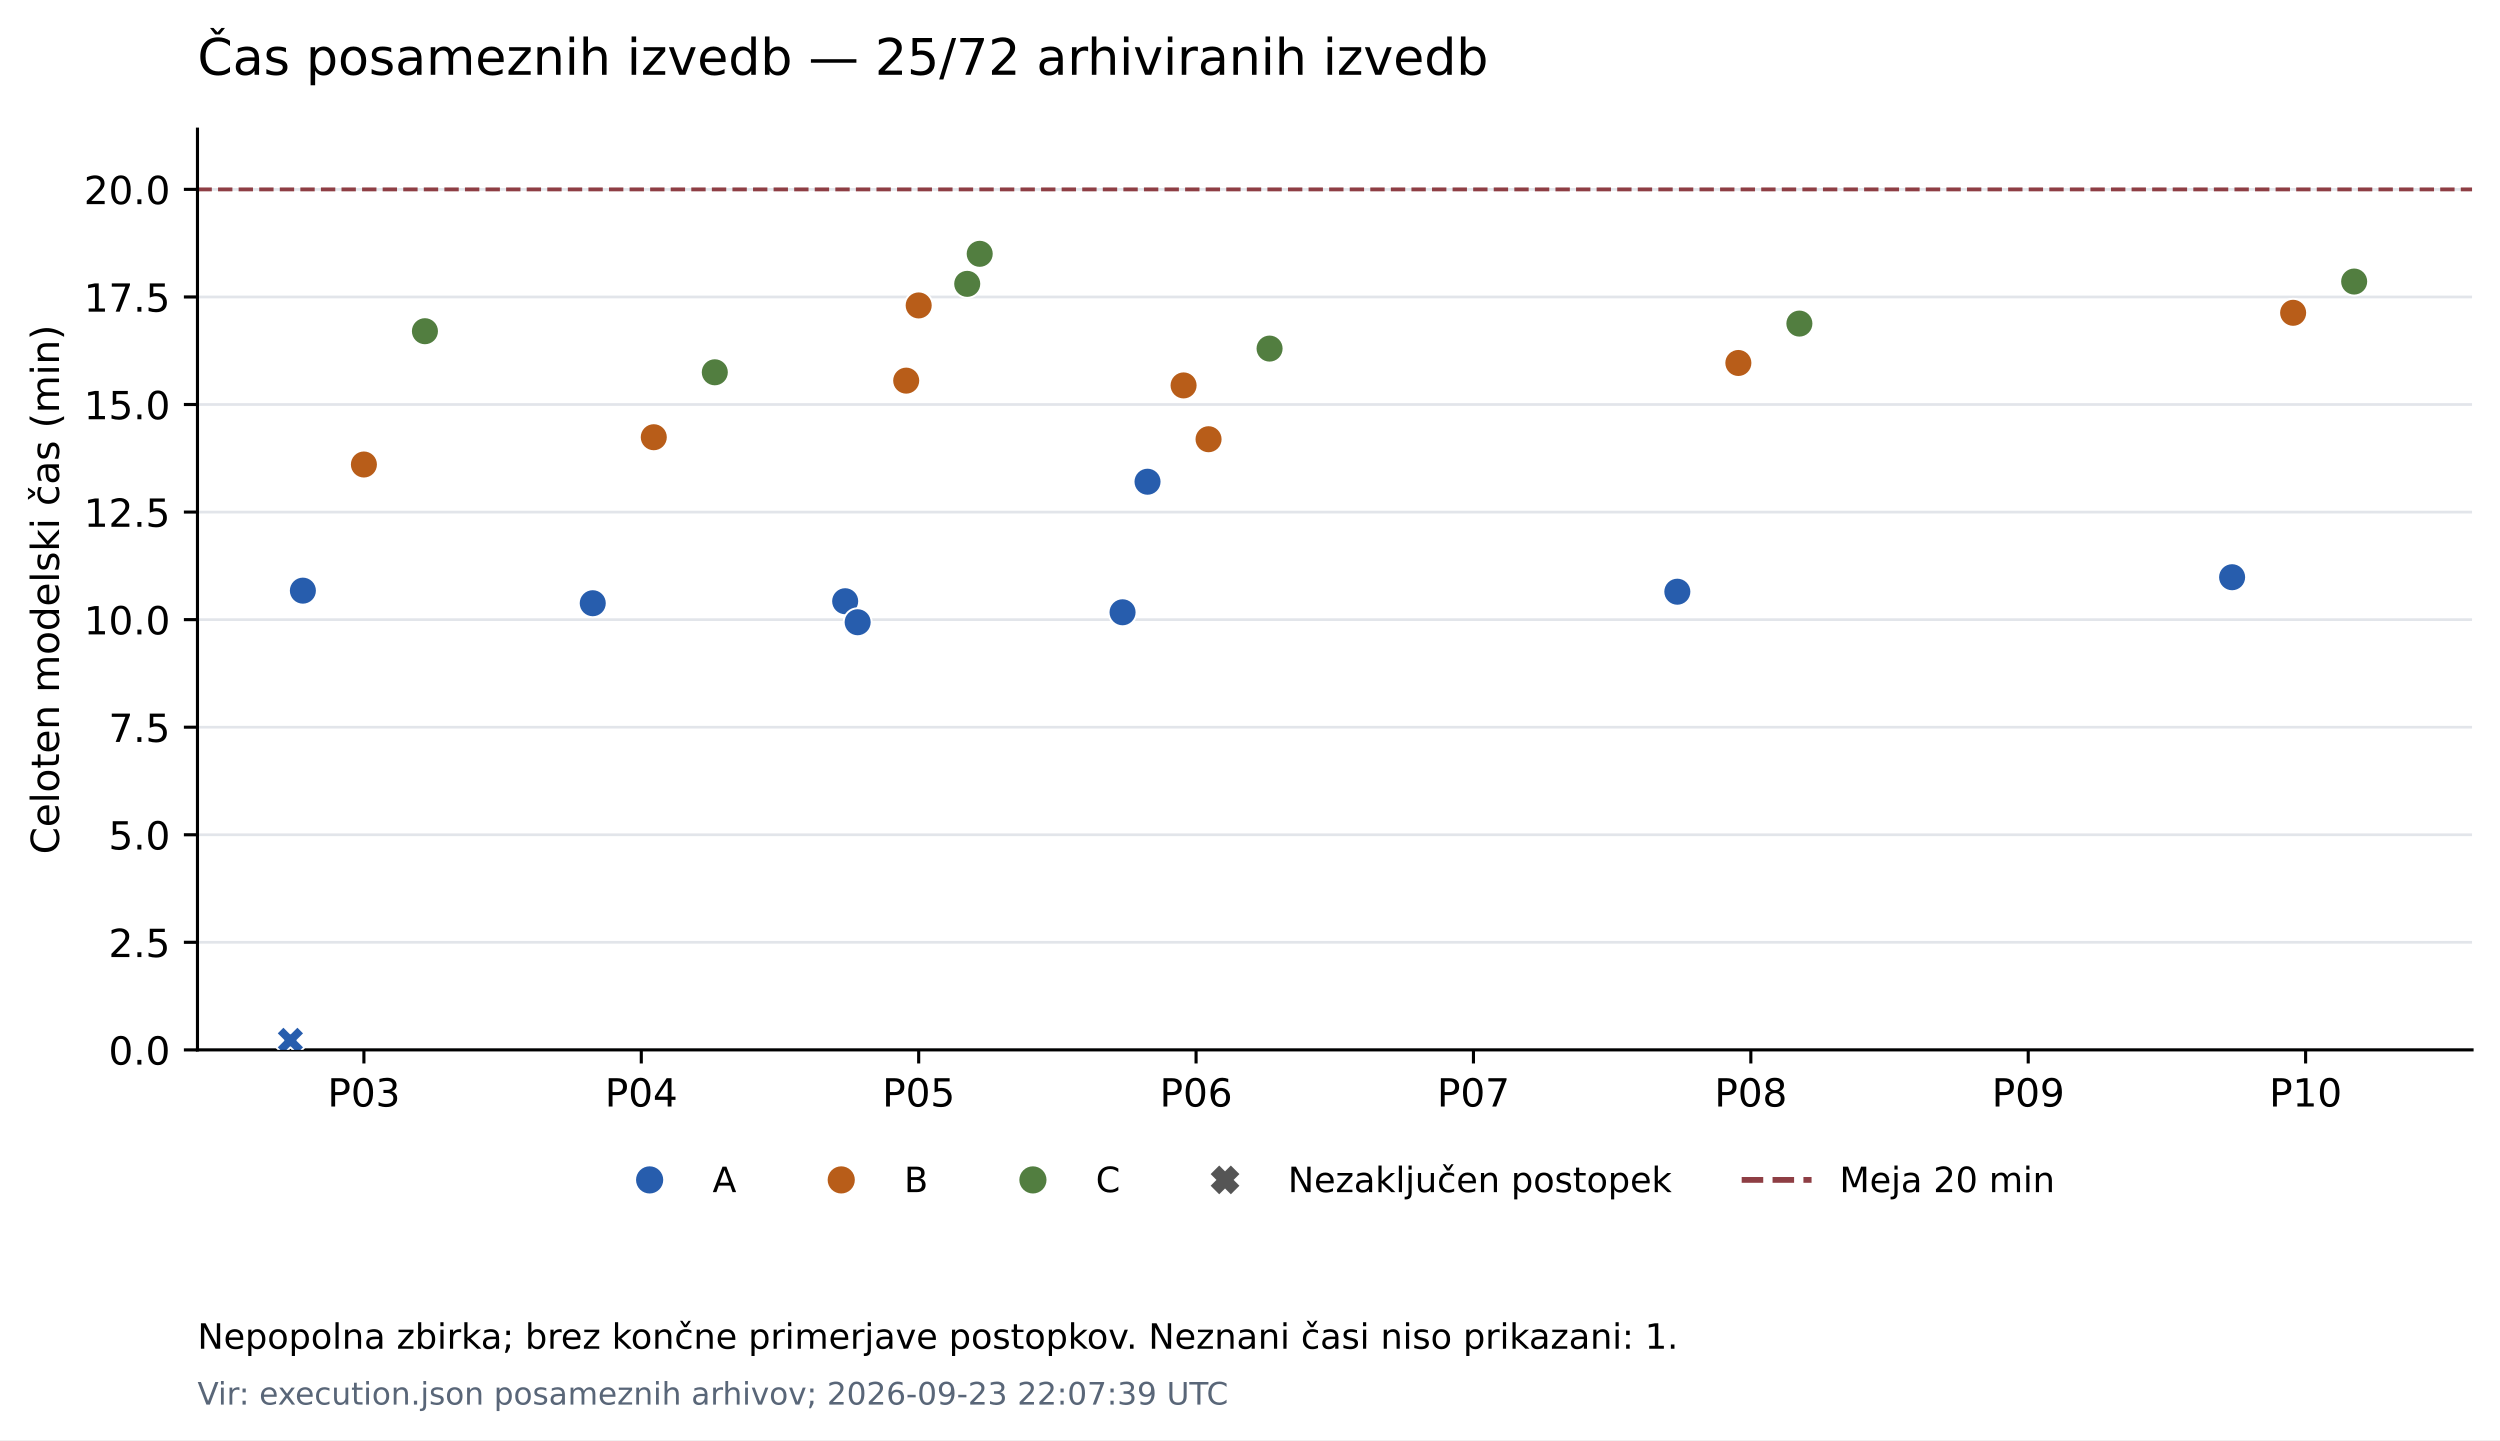
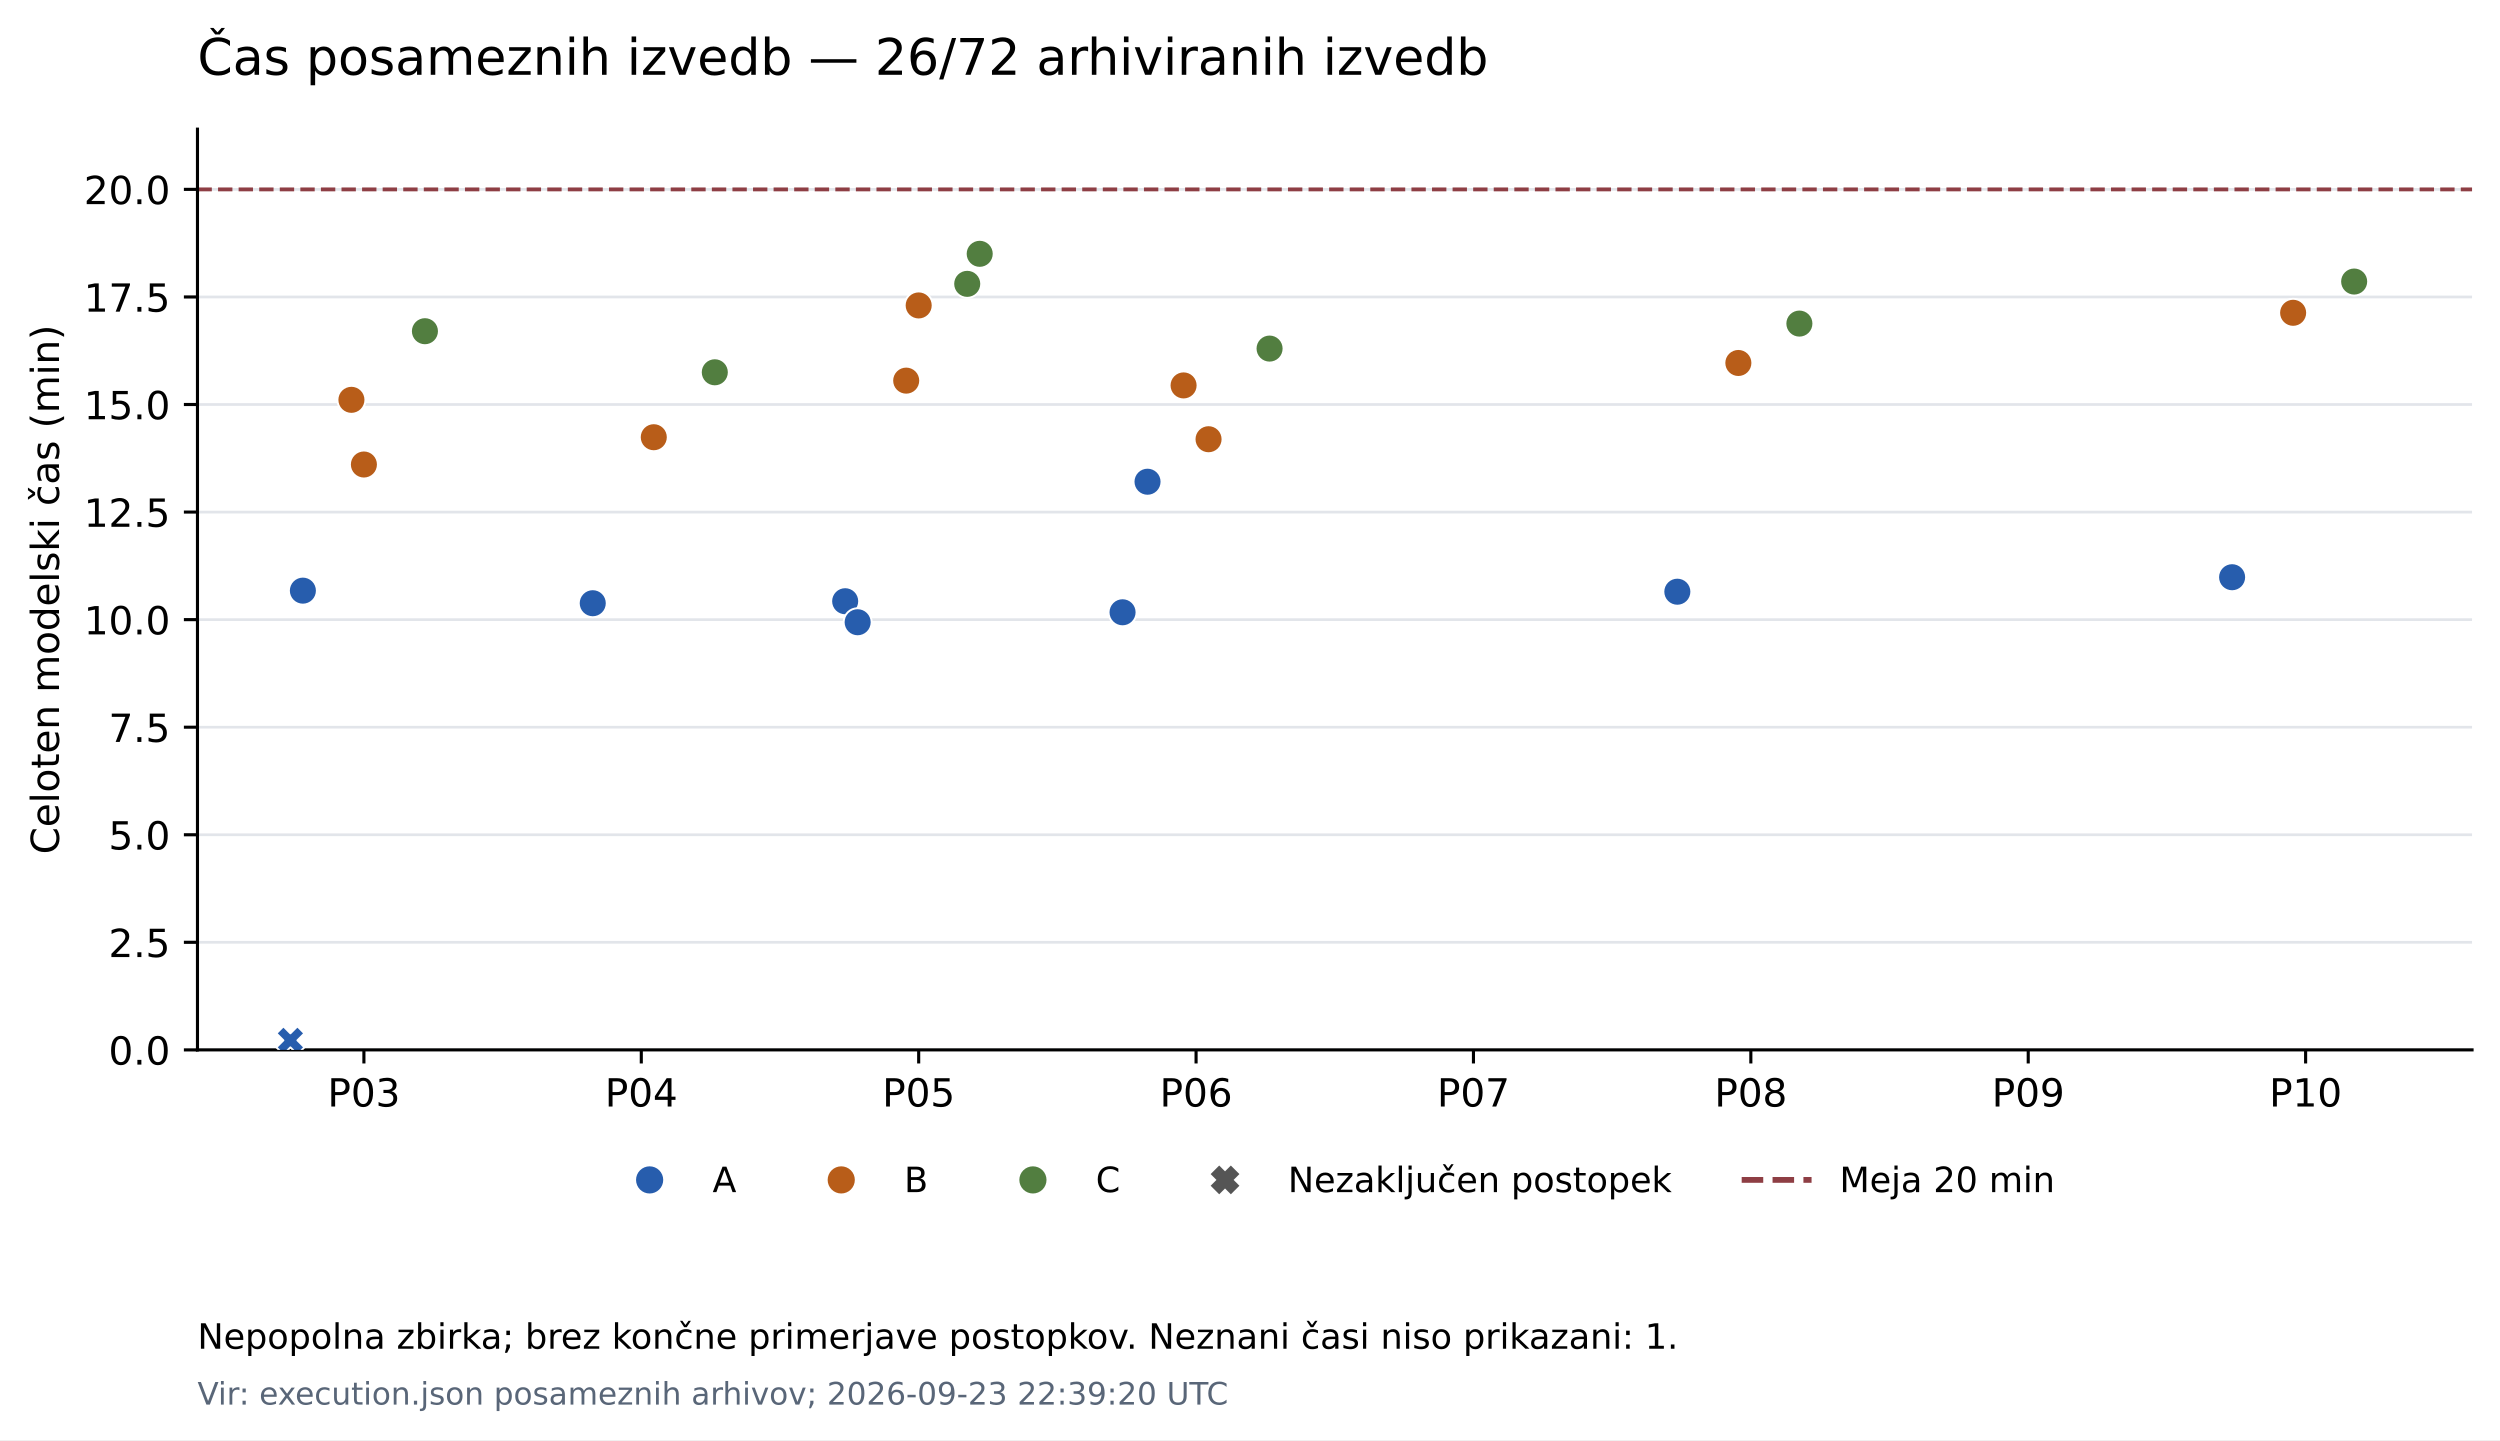
<svg xmlns="http://www.w3.org/2000/svg" xmlns:xlink="http://www.w3.org/1999/xlink" width="643.966pt" height="370.926pt" viewBox="0 0 643.966 370.926" version="1.1">
  <defs>
    <style type="text/css">*{stroke-linejoin: round; stroke-linecap: butt}</style>
  </defs>
  <g id="figure_1">
    <g id="patch_1">
      <path d="M 0 370.926  L 643.966 370.926  L 643.966 0  L 0 0  z " style="fill: #ffffff" />
    </g>
    <g id="axes_1">
      <g id="patch_2">
        <path d="M 50.866 270.436  L 636.766 270.436  L 636.766 33.268  L 50.866 33.268  z " style="fill: #ffffff" />
      </g>
      <g id="matplotlib.axis_1">
        <g id="xtick_1">
          <g id="line2d_1">
            <defs>
-               <path id="ma1b809de87" d="M 0 0  L 0 3.5  " style="stroke: #000000; stroke-width: 0.8" />
+               <path id="m717d3484b7" d="M 0 0  L 0 3.5  " style="stroke: #000000; stroke-width: 0.8" />
            </defs>
            <g>
-               <use xlink:href="#ma1b809de87" x="93.737" y="270.436" style="stroke: #000000; stroke-width: 0.8" />
+               <use xlink:href="#m717d3484b7" x="93.737" y="270.436" style="stroke: #000000; stroke-width: 0.8" />
            </g>
          </g>
          <g id="text_1">
            <text style="font-size: 10px; font-family: 'DejaVu Sans'; text-anchor: middle" x="93.737" y="285.033" transform="rotate(-0 93.73714 285.0333)">P03</text>
          </g>
        </g>
        <g id="xtick_2">
          <g id="line2d_2">
            <g>
-               <use xlink:href="#ma1b809de87" x="165.188" y="270.436" style="stroke: #000000; stroke-width: 0.8" />
+               <use xlink:href="#m717d3484b7" x="165.188" y="270.436" style="stroke: #000000; stroke-width: 0.8" />
            </g>
          </g>
          <g id="text_2">
            <text style="font-size: 10px; font-family: 'DejaVu Sans'; text-anchor: middle" x="165.188" y="285.033" transform="rotate(-0 165.1884 285.0333)">P04</text>
          </g>
        </g>
        <g id="xtick_3">
          <g id="line2d_3">
            <g>
-               <use xlink:href="#ma1b809de87" x="236.64" y="270.436" style="stroke: #000000; stroke-width: 0.8" />
+               <use xlink:href="#m717d3484b7" x="236.64" y="270.436" style="stroke: #000000; stroke-width: 0.8" />
            </g>
          </g>
          <g id="text_3">
            <text style="font-size: 10px; font-family: 'DejaVu Sans'; text-anchor: middle" x="236.64" y="285.033" transform="rotate(-0 236.6396 285.0333)">P05</text>
          </g>
        </g>
        <g id="xtick_4">
          <g id="line2d_4">
            <g>
-               <use xlink:href="#ma1b809de87" x="308.091" y="270.436" style="stroke: #000000; stroke-width: 0.8" />
+               <use xlink:href="#m717d3484b7" x="308.091" y="270.436" style="stroke: #000000; stroke-width: 0.8" />
            </g>
          </g>
          <g id="text_4">
            <text style="font-size: 10px; font-family: 'DejaVu Sans'; text-anchor: middle" x="308.091" y="285.033" transform="rotate(-0 308.0908 285.0333)">P06</text>
          </g>
        </g>
        <g id="xtick_5">
          <g id="line2d_5">
            <g>
-               <use xlink:href="#ma1b809de87" x="379.542" y="270.436" style="stroke: #000000; stroke-width: 0.8" />
+               <use xlink:href="#m717d3484b7" x="379.542" y="270.436" style="stroke: #000000; stroke-width: 0.8" />
            </g>
          </g>
          <g id="text_5">
            <text style="font-size: 10px; font-family: 'DejaVu Sans'; text-anchor: middle" x="379.542" y="285.033" transform="rotate(-0 379.542 285.0333)">P07</text>
          </g>
        </g>
        <g id="xtick_6">
          <g id="line2d_6">
            <g>
-               <use xlink:href="#ma1b809de87" x="450.993" y="270.436" style="stroke: #000000; stroke-width: 0.8" />
+               <use xlink:href="#m717d3484b7" x="450.993" y="270.436" style="stroke: #000000; stroke-width: 0.8" />
            </g>
          </g>
          <g id="text_6">
            <text style="font-size: 10px; font-family: 'DejaVu Sans'; text-anchor: middle" x="450.993" y="285.033" transform="rotate(-0 450.9932 285.0333)">P08</text>
          </g>
        </g>
        <g id="xtick_7">
          <g id="line2d_7">
            <g>
-               <use xlink:href="#ma1b809de87" x="522.444" y="270.436" style="stroke: #000000; stroke-width: 0.8" />
+               <use xlink:href="#m717d3484b7" x="522.444" y="270.436" style="stroke: #000000; stroke-width: 0.8" />
            </g>
          </g>
          <g id="text_7">
            <text style="font-size: 10px; font-family: 'DejaVu Sans'; text-anchor: middle" x="522.444" y="285.033" transform="rotate(-0 522.4445 285.0333)">P09</text>
          </g>
        </g>
        <g id="xtick_8">
          <g id="line2d_8">
            <g>
-               <use xlink:href="#ma1b809de87" x="593.896" y="270.436" style="stroke: #000000; stroke-width: 0.8" />
+               <use xlink:href="#m717d3484b7" x="593.896" y="270.436" style="stroke: #000000; stroke-width: 0.8" />
            </g>
          </g>
          <g id="text_8">
            <text style="font-size: 10px; font-family: 'DejaVu Sans'; text-anchor: middle" x="593.896" y="285.033" transform="rotate(-0 593.8957 285.0333)">P10</text>
          </g>
        </g>
      </g>
      <g id="matplotlib.axis_2">
        <g id="ytick_1">
          <g id="line2d_9">
-             <path d="M 50.866 270.436  L 636.766 270.436  " clip-path="url(#pe8b8aa6394)" style="fill: none; stroke: #e2e5ea; stroke-width: 0.7; stroke-linecap: square" />
+             <path d="M 50.866 270.436  L 636.766 270.436  " clip-path="url(#pb9cf505d3f)" style="fill: none; stroke: #e2e5ea; stroke-width: 0.7; stroke-linecap: square" />
          </g>
          <g id="line2d_10">
            <defs>
-               <path id="m5336d56a86" d="M 0 0  L -3.5 0  " style="stroke: #000000; stroke-width: 0.8" />
+               <path id="mb937c56cc1" d="M 0 0  L -3.5 0  " style="stroke: #000000; stroke-width: 0.8" />
            </defs>
            <g>
-               <use xlink:href="#m5336d56a86" x="50.866" y="270.436" style="stroke: #000000; stroke-width: 0.8" />
+               <use xlink:href="#mb937c56cc1" x="50.866" y="270.436" style="stroke: #000000; stroke-width: 0.8" />
            </g>
          </g>
          <g id="text_9">
            <text style="font-size: 10px; font-family: 'DejaVu Sans'; text-anchor: end" x="43.866" y="274.234" transform="rotate(-0 43.86641 274.2345)">0.0</text>
          </g>
        </g>
        <g id="ytick_2">
          <g id="line2d_11">
-             <path d="M 50.866 242.729  L 636.766 242.729  " clip-path="url(#pe8b8aa6394)" style="fill: none; stroke: #e2e5ea; stroke-width: 0.7; stroke-linecap: square" />
+             <path d="M 50.866 242.729  L 636.766 242.729  " clip-path="url(#pb9cf505d3f)" style="fill: none; stroke: #e2e5ea; stroke-width: 0.7; stroke-linecap: square" />
          </g>
          <g id="line2d_12">
            <g>
-               <use xlink:href="#m5336d56a86" x="50.866" y="242.729" style="stroke: #000000; stroke-width: 0.8" />
+               <use xlink:href="#mb937c56cc1" x="50.866" y="242.729" style="stroke: #000000; stroke-width: 0.8" />
            </g>
          </g>
          <g id="text_10">
            <text style="font-size: 10px; font-family: 'DejaVu Sans'; text-anchor: end" x="43.866" y="246.528" transform="rotate(-0 43.86641 246.5279)">2.5</text>
          </g>
        </g>
        <g id="ytick_3">
          <g id="line2d_13">
-             <path d="M 50.866 215.023  L 636.766 215.023  " clip-path="url(#pe8b8aa6394)" style="fill: none; stroke: #e2e5ea; stroke-width: 0.7; stroke-linecap: square" />
+             <path d="M 50.866 215.023  L 636.766 215.023  " clip-path="url(#pb9cf505d3f)" style="fill: none; stroke: #e2e5ea; stroke-width: 0.7; stroke-linecap: square" />
          </g>
          <g id="line2d_14">
            <g>
-               <use xlink:href="#m5336d56a86" x="50.866" y="215.023" style="stroke: #000000; stroke-width: 0.8" />
+               <use xlink:href="#mb937c56cc1" x="50.866" y="215.023" style="stroke: #000000; stroke-width: 0.8" />
            </g>
          </g>
          <g id="text_11">
            <text style="font-size: 10px; font-family: 'DejaVu Sans'; text-anchor: end" x="43.866" y="218.821" transform="rotate(-0 43.86641 218.8214)">5.0</text>
          </g>
        </g>
        <g id="ytick_4">
          <g id="line2d_15">
-             <path d="M 50.866 187.316  L 636.766 187.316  " clip-path="url(#pe8b8aa6394)" style="fill: none; stroke: #e2e5ea; stroke-width: 0.7; stroke-linecap: square" />
+             <path d="M 50.866 187.316  L 636.766 187.316  " clip-path="url(#pb9cf505d3f)" style="fill: none; stroke: #e2e5ea; stroke-width: 0.7; stroke-linecap: square" />
          </g>
          <g id="line2d_16">
            <g>
-               <use xlink:href="#m5336d56a86" x="50.866" y="187.316" style="stroke: #000000; stroke-width: 0.8" />
+               <use xlink:href="#mb937c56cc1" x="50.866" y="187.316" style="stroke: #000000; stroke-width: 0.8" />
            </g>
          </g>
          <g id="text_12">
            <text style="font-size: 10px; font-family: 'DejaVu Sans'; text-anchor: end" x="43.866" y="191.115" transform="rotate(-0 43.86641 191.1149)">7.5</text>
          </g>
        </g>
        <g id="ytick_5">
          <g id="line2d_17">
-             <path d="M 50.866 159.609  L 636.766 159.609  " clip-path="url(#pe8b8aa6394)" style="fill: none; stroke: #e2e5ea; stroke-width: 0.7; stroke-linecap: square" />
+             <path d="M 50.866 159.609  L 636.766 159.609  " clip-path="url(#pb9cf505d3f)" style="fill: none; stroke: #e2e5ea; stroke-width: 0.7; stroke-linecap: square" />
          </g>
          <g id="line2d_18">
            <g>
-               <use xlink:href="#m5336d56a86" x="50.866" y="159.609" style="stroke: #000000; stroke-width: 0.8" />
+               <use xlink:href="#mb937c56cc1" x="50.866" y="159.609" style="stroke: #000000; stroke-width: 0.8" />
            </g>
          </g>
          <g id="text_13">
            <text style="font-size: 10px; font-family: 'DejaVu Sans'; text-anchor: end" x="43.866" y="163.408" transform="rotate(-0 43.86641 163.4083)">10.0</text>
          </g>
        </g>
        <g id="ytick_6">
          <g id="line2d_19">
-             <path d="M 50.866 131.903  L 636.766 131.903  " clip-path="url(#pe8b8aa6394)" style="fill: none; stroke: #e2e5ea; stroke-width: 0.7; stroke-linecap: square" />
+             <path d="M 50.866 131.903  L 636.766 131.903  " clip-path="url(#pb9cf505d3f)" style="fill: none; stroke: #e2e5ea; stroke-width: 0.7; stroke-linecap: square" />
          </g>
          <g id="line2d_20">
            <g>
-               <use xlink:href="#m5336d56a86" x="50.866" y="131.903" style="stroke: #000000; stroke-width: 0.8" />
+               <use xlink:href="#mb937c56cc1" x="50.866" y="131.903" style="stroke: #000000; stroke-width: 0.8" />
            </g>
          </g>
          <g id="text_14">
            <text style="font-size: 10px; font-family: 'DejaVu Sans'; text-anchor: end" x="43.866" y="135.702" transform="rotate(-0 43.86641 135.7018)">12.5</text>
          </g>
        </g>
        <g id="ytick_7">
          <g id="line2d_21">
-             <path d="M 50.866 104.196  L 636.766 104.196  " clip-path="url(#pe8b8aa6394)" style="fill: none; stroke: #e2e5ea; stroke-width: 0.7; stroke-linecap: square" />
+             <path d="M 50.866 104.196  L 636.766 104.196  " clip-path="url(#pb9cf505d3f)" style="fill: none; stroke: #e2e5ea; stroke-width: 0.7; stroke-linecap: square" />
          </g>
          <g id="line2d_22">
            <g>
-               <use xlink:href="#m5336d56a86" x="50.866" y="104.196" style="stroke: #000000; stroke-width: 0.8" />
+               <use xlink:href="#mb937c56cc1" x="50.866" y="104.196" style="stroke: #000000; stroke-width: 0.8" />
            </g>
          </g>
          <g id="text_15">
            <text style="font-size: 10px; font-family: 'DejaVu Sans'; text-anchor: end" x="43.866" y="107.995" transform="rotate(-0 43.86641 107.9952)">15.0</text>
          </g>
        </g>
        <g id="ytick_8">
          <g id="line2d_23">
-             <path d="M 50.866 76.49  L 636.766 76.49  " clip-path="url(#pe8b8aa6394)" style="fill: none; stroke: #e2e5ea; stroke-width: 0.7; stroke-linecap: square" />
+             <path d="M 50.866 76.49  L 636.766 76.49  " clip-path="url(#pb9cf505d3f)" style="fill: none; stroke: #e2e5ea; stroke-width: 0.7; stroke-linecap: square" />
          </g>
          <g id="line2d_24">
            <g>
-               <use xlink:href="#m5336d56a86" x="50.866" y="76.49" style="stroke: #000000; stroke-width: 0.8" />
+               <use xlink:href="#mb937c56cc1" x="50.866" y="76.49" style="stroke: #000000; stroke-width: 0.8" />
            </g>
          </g>
          <g id="text_16">
            <text style="font-size: 10px; font-family: 'DejaVu Sans'; text-anchor: end" x="43.866" y="80.289" transform="rotate(-0 43.86641 80.28869)">17.5</text>
          </g>
        </g>
        <g id="ytick_9">
          <g id="line2d_25">
-             <path d="M 50.866 48.783  L 636.766 48.783  " clip-path="url(#pe8b8aa6394)" style="fill: none; stroke: #e2e5ea; stroke-width: 0.7; stroke-linecap: square" />
+             <path d="M 50.866 48.783  L 636.766 48.783  " clip-path="url(#pb9cf505d3f)" style="fill: none; stroke: #e2e5ea; stroke-width: 0.7; stroke-linecap: square" />
          </g>
          <g id="line2d_26">
            <g>
-               <use xlink:href="#m5336d56a86" x="50.866" y="48.783" style="stroke: #000000; stroke-width: 0.8" />
+               <use xlink:href="#mb937c56cc1" x="50.866" y="48.783" style="stroke: #000000; stroke-width: 0.8" />
            </g>
          </g>
          <g id="text_17">
            <text style="font-size: 10px; font-family: 'DejaVu Sans'; text-anchor: end" x="43.866" y="52.582" transform="rotate(-0 43.86641 52.58215)">20.0</text>
          </g>
        </g>
        <g id="text_18">
          <text style="font-size: 10px; font-family: 'DejaVu Sans'; text-anchor: middle" x="15.198" y="151.852" transform="rotate(-90 15.19844 151.8517)">Celoten modelski čas (min)</text>
        </g>
      </g>
      <g id="line2d_27">
-         <path d="M 50.866 48.783  L 636.766 48.783  " clip-path="url(#pe8b8aa6394)" style="fill: none; stroke-dasharray: 3.7,1.6; stroke-dashoffset: 0; stroke: #8e3e44" />
+         <path d="M 50.866 48.783  L 636.766 48.783  " clip-path="url(#pb9cf505d3f)" style="fill: none; stroke-dasharray: 3.7,1.6; stroke-dashoffset: 0; stroke: #8e3e44" />
      </g>
      <g id="patch_3">
        <path d="M 50.866 270.436  L 50.866 33.268  " style="fill: none; stroke: #000000; stroke-width: 0.8; stroke-linejoin: miter; stroke-linecap: square" />
      </g>
      <g id="patch_4">
        <path d="M 50.866 270.436  L 636.766 270.436  " style="fill: none; stroke: #000000; stroke-width: 0.8; stroke-linejoin: miter; stroke-linecap: square" />
      </g>
      <g id="PathCollection_1">
        <defs>
-           <path id="m0aeb5baab5" d="M 0 3.606  C 0.956 3.606 1.873 3.226 2.55 2.55  C 3.226 1.873 3.606 0.956 3.606 0  C 3.606 -0.956 3.226 -1.873 2.55 -2.55  C 1.873 -3.226 0.956 -3.606 0 -3.606  C -0.956 -3.606 -1.873 -3.226 -2.55 -2.55  C -3.226 -1.873 -3.606 -0.956 -3.606 0  C -3.606 0.956 -3.226 1.873 -2.55 2.55  C -1.873 3.226 -0.956 3.606 0 3.606  z " style="stroke: #ffffff; stroke-width: 0.5" />
+           <path id="md0131b4e25" d="M 0 3.606  C 0.956 3.606 1.873 3.226 2.55 2.55  C 3.226 1.873 3.606 0.956 3.606 0  C 3.606 -0.956 3.226 -1.873 2.55 -2.55  C 1.873 -3.226 0.956 -3.606 0 -3.606  C -0.956 -3.606 -1.873 -3.226 -2.55 -2.55  C -3.226 -1.873 -3.606 -0.956 -3.606 0  C -3.606 0.956 -3.226 1.873 -2.55 2.55  C -1.873 3.226 -0.956 3.606 0 3.606  z " style="stroke: #ffffff; stroke-width: 0.5" />
        </defs>
-         <g clip-path="url(#pe8b8aa6394)">
-           <use xlink:href="#m0aeb5baab5" x="217.705" y="154.869" style="fill: #275dad; stroke: #ffffff; stroke-width: 0.5" />
+         <g clip-path="url(#pb9cf505d3f)">
+           <use xlink:href="#md0131b4e25" x="217.705" y="154.869" style="fill: #275dad; stroke: #ffffff; stroke-width: 0.5" />
        </g>
      </g>
      <g id="PathCollection_2">
        <defs>
-           <path id="m4e03be694d" d="M 0 3.606  C 0.956 3.606 1.873 3.226 2.55 2.55  C 3.226 1.873 3.606 0.956 3.606 0  C 3.606 -0.956 3.226 -1.873 2.55 -2.55  C 1.873 -3.226 0.956 -3.606 0 -3.606  C -0.956 -3.606 -1.873 -3.226 -2.55 -2.55  C -3.226 -1.873 -3.606 -0.956 -3.606 0  C -3.606 0.956 -3.226 1.873 -2.55 2.55  C -1.873 3.226 -0.956 3.606 0 3.606  z " style="stroke: #ffffff; stroke-width: 0.5" />
+           <path id="m0111d988b8" d="M 0 3.606  C 0.956 3.606 1.873 3.226 2.55 2.55  C 3.226 1.873 3.606 0.956 3.606 0  C 3.606 -0.956 3.226 -1.873 2.55 -2.55  C 1.873 -3.226 0.956 -3.606 0 -3.606  C -0.956 -3.606 -1.873 -3.226 -2.55 -2.55  C -3.226 -1.873 -3.606 -0.956 -3.606 0  C -3.606 0.956 -3.226 1.873 -2.55 2.55  C -1.873 3.226 -0.956 3.606 0 3.606  z " style="stroke: #ffffff; stroke-width: 0.5" />
        </defs>
-         <g clip-path="url(#pe8b8aa6394)">
-           <use xlink:href="#m4e03be694d" x="233.424" y="98.046" style="fill: #b85d19; stroke: #ffffff; stroke-width: 0.5" />
+         <g clip-path="url(#pb9cf505d3f)">
+           <use xlink:href="#m0111d988b8" x="233.424" y="98.046" style="fill: #b85d19; stroke: #ffffff; stroke-width: 0.5" />
        </g>
      </g>
      <g id="PathCollection_3">
        <defs>
-           <path id="m72753fe4d7" d="M 0 3.606  C 0.956 3.606 1.873 3.226 2.55 2.55  C 3.226 1.873 3.606 0.956 3.606 0  C 3.606 -0.956 3.226 -1.873 2.55 -2.55  C 1.873 -3.226 0.956 -3.606 0 -3.606  C -0.956 -3.606 -1.873 -3.226 -2.55 -2.55  C -3.226 -1.873 -3.606 -0.956 -3.606 0  C -3.606 0.956 -3.226 1.873 -2.55 2.55  C -1.873 3.226 -0.956 3.606 0 3.606  z " style="stroke: #ffffff; stroke-width: 0.5" />
+           <path id="mcb9d71e1f9" d="M 0 3.606  C 0.956 3.606 1.873 3.226 2.55 2.55  C 3.226 1.873 3.606 0.956 3.606 0  C 3.606 -0.956 3.226 -1.873 2.55 -2.55  C 1.873 -3.226 0.956 -3.606 0 -3.606  C -0.956 -3.606 -1.873 -3.226 -2.55 -2.55  C -3.226 -1.873 -3.606 -0.956 -3.606 0  C -3.606 0.956 -3.226 1.873 -2.55 2.55  C -1.873 3.226 -0.956 3.606 0 3.606  z " style="stroke: #ffffff; stroke-width: 0.5" />
        </defs>
-         <g clip-path="url(#pe8b8aa6394)">
-           <use xlink:href="#m72753fe4d7" x="249.144" y="73.116" style="fill: #527e40; stroke: #ffffff; stroke-width: 0.5" />
+         <g clip-path="url(#pb9cf505d3f)">
+           <use xlink:href="#mcb9d71e1f9" x="249.144" y="73.116" style="fill: #527e40; stroke: #ffffff; stroke-width: 0.5" />
        </g>
      </g>
      <g id="PathCollection_4">
-         <g clip-path="url(#pe8b8aa6394)">
-           <use xlink:href="#m0aeb5baab5" x="574.961" y="148.685" style="fill: #275dad; stroke: #ffffff; stroke-width: 0.5" />
+         <g clip-path="url(#pb9cf505d3f)">
+           <use xlink:href="#md0131b4e25" x="574.961" y="148.685" style="fill: #275dad; stroke: #ffffff; stroke-width: 0.5" />
        </g>
      </g>
      <g id="PathCollection_5">
-         <g clip-path="url(#pe8b8aa6394)">
-           <use xlink:href="#m72753fe4d7" x="606.4" y="72.522" style="fill: #527e40; stroke: #ffffff; stroke-width: 0.5" />
+         <g clip-path="url(#pb9cf505d3f)">
+           <use xlink:href="#mcb9d71e1f9" x="606.4" y="72.522" style="fill: #527e40; stroke: #ffffff; stroke-width: 0.5" />
        </g>
      </g>
      <g id="PathCollection_6">
-         <g clip-path="url(#pe8b8aa6394)">
-           <use xlink:href="#m4e03be694d" x="590.68" y="80.573" style="fill: #b85d19; stroke: #ffffff; stroke-width: 0.5" />
+         <g clip-path="url(#pb9cf505d3f)">
+           <use xlink:href="#m0111d988b8" x="590.68" y="80.573" style="fill: #b85d19; stroke: #ffffff; stroke-width: 0.5" />
        </g>
      </g>
      <g id="PathCollection_7">
-         <g clip-path="url(#pe8b8aa6394)">
-           <use xlink:href="#m0aeb5baab5" x="289.156" y="157.714" style="fill: #275dad; stroke: #ffffff; stroke-width: 0.5" />
+         <g clip-path="url(#pb9cf505d3f)">
+           <use xlink:href="#md0131b4e25" x="289.156" y="157.714" style="fill: #275dad; stroke: #ffffff; stroke-width: 0.5" />
        </g>
      </g>
      <g id="PathCollection_8">
-         <g clip-path="url(#pe8b8aa6394)">
-           <use xlink:href="#m4e03be694d" x="304.875" y="99.278" style="fill: #b85d19; stroke: #ffffff; stroke-width: 0.5" />
+         <g clip-path="url(#pb9cf505d3f)">
+           <use xlink:href="#m0111d988b8" x="304.875" y="99.278" style="fill: #b85d19; stroke: #ffffff; stroke-width: 0.5" />
        </g>
      </g>
      <g id="PathCollection_9">
-         <g clip-path="url(#pe8b8aa6394)">
-           <use xlink:href="#m0aeb5baab5" x="432.059" y="152.417" style="fill: #275dad; stroke: #ffffff; stroke-width: 0.5" />
+         <g clip-path="url(#pb9cf505d3f)">
+           <use xlink:href="#md0131b4e25" x="432.059" y="152.417" style="fill: #275dad; stroke: #ffffff; stroke-width: 0.5" />
        </g>
      </g>
      <g id="PathCollection_10">
-         <g clip-path="url(#pe8b8aa6394)">
-           <use xlink:href="#m72753fe4d7" x="463.497" y="83.352" style="fill: #527e40; stroke: #ffffff; stroke-width: 0.5" />
+         <g clip-path="url(#pb9cf505d3f)">
+           <use xlink:href="#mcb9d71e1f9" x="463.497" y="83.352" style="fill: #527e40; stroke: #ffffff; stroke-width: 0.5" />
        </g>
      </g>
      <g id="PathCollection_11">
-         <g clip-path="url(#pe8b8aa6394)">
-           <use xlink:href="#m4e03be694d" x="447.778" y="93.498" style="fill: #b85d19; stroke: #ffffff; stroke-width: 0.5" />
+         <g clip-path="url(#pb9cf505d3f)">
+           <use xlink:href="#m0111d988b8" x="447.778" y="93.498" style="fill: #b85d19; stroke: #ffffff; stroke-width: 0.5" />
        </g>
      </g>
      <g id="PathCollection_12">
-         <g clip-path="url(#pe8b8aa6394)">
-           <use xlink:href="#m4e03be694d" x="93.737" y="119.651" style="fill: #b85d19; stroke: #ffffff; stroke-width: 0.5" />
+         <g clip-path="url(#pb9cf505d3f)">
+           <use xlink:href="#m0111d988b8" x="93.737" y="119.651" style="fill: #b85d19; stroke: #ffffff; stroke-width: 0.5" />
        </g>
      </g>
      <g id="PathCollection_13">
-         <g clip-path="url(#pe8b8aa6394)">
-           <use xlink:href="#m72753fe4d7" x="109.456" y="85.315" style="fill: #527e40; stroke: #ffffff; stroke-width: 0.5" />
+         <g clip-path="url(#pb9cf505d3f)">
+           <use xlink:href="#mcb9d71e1f9" x="109.456" y="85.315" style="fill: #527e40; stroke: #ffffff; stroke-width: 0.5" />
        </g>
      </g>
      <g id="PathCollection_14">
-         <g clip-path="url(#pe8b8aa6394)">
-           <use xlink:href="#m0aeb5baab5" x="78.018" y="152.143" style="fill: #275dad; stroke: #ffffff; stroke-width: 0.5" />
+         <g clip-path="url(#pb9cf505d3f)">
+           <use xlink:href="#md0131b4e25" x="78.018" y="152.143" style="fill: #275dad; stroke: #ffffff; stroke-width: 0.5" />
        </g>
      </g>
      <g id="PathCollection_15">
-         <g clip-path="url(#pe8b8aa6394)">
-           <use xlink:href="#m4e03be694d" x="311.306" y="113.139" style="fill: #b85d19; stroke: #ffffff; stroke-width: 0.5" />
+         <g clip-path="url(#pb9cf505d3f)">
+           <use xlink:href="#m0111d988b8" x="311.306" y="113.139" style="fill: #b85d19; stroke: #ffffff; stroke-width: 0.5" />
        </g>
      </g>
      <g id="PathCollection_16">
-         <g clip-path="url(#pe8b8aa6394)">
-           <use xlink:href="#m0aeb5baab5" x="295.587" y="124.086" style="fill: #275dad; stroke: #ffffff; stroke-width: 0.5" />
+         <g clip-path="url(#pb9cf505d3f)">
+           <use xlink:href="#md0131b4e25" x="295.587" y="124.086" style="fill: #275dad; stroke: #ffffff; stroke-width: 0.5" />
        </g>
      </g>
      <g id="PathCollection_17">
-         <g clip-path="url(#pe8b8aa6394)">
-           <use xlink:href="#m72753fe4d7" x="327.025" y="89.791" style="fill: #527e40; stroke: #ffffff; stroke-width: 0.5" />
+         <g clip-path="url(#pb9cf505d3f)">
+           <use xlink:href="#mcb9d71e1f9" x="327.025" y="89.791" style="fill: #527e40; stroke: #ffffff; stroke-width: 0.5" />
        </g>
      </g>
      <g id="PathCollection_18">
-         <g clip-path="url(#pe8b8aa6394)">
-           <use xlink:href="#m4e03be694d" x="168.404" y="112.622" style="fill: #b85d19; stroke: #ffffff; stroke-width: 0.5" />
+         <g clip-path="url(#pb9cf505d3f)">
+           <use xlink:href="#m0111d988b8" x="168.404" y="112.622" style="fill: #b85d19; stroke: #ffffff; stroke-width: 0.5" />
        </g>
      </g>
      <g id="PathCollection_19">
-         <g clip-path="url(#pe8b8aa6394)">
-           <use xlink:href="#m0aeb5baab5" x="152.684" y="155.382" style="fill: #275dad; stroke: #ffffff; stroke-width: 0.5" />
+         <g clip-path="url(#pb9cf505d3f)">
+           <use xlink:href="#md0131b4e25" x="152.684" y="155.382" style="fill: #275dad; stroke: #ffffff; stroke-width: 0.5" />
        </g>
      </g>
      <g id="PathCollection_20">
-         <g clip-path="url(#pe8b8aa6394)">
-           <use xlink:href="#m72753fe4d7" x="184.123" y="95.896" style="fill: #527e40; stroke: #ffffff; stroke-width: 0.5" />
+         <g clip-path="url(#pb9cf505d3f)">
+           <use xlink:href="#mcb9d71e1f9" x="184.123" y="95.896" style="fill: #527e40; stroke: #ffffff; stroke-width: 0.5" />
        </g>
      </g>
      <g id="PathCollection_21">
-         <g clip-path="url(#pe8b8aa6394)">
-           <use xlink:href="#m4e03be694d" x="236.64" y="78.676" style="fill: #b85d19; stroke: #ffffff; stroke-width: 0.5" />
+         <g clip-path="url(#pb9cf505d3f)">
+           <use xlink:href="#m0111d988b8" x="236.64" y="78.676" style="fill: #b85d19; stroke: #ffffff; stroke-width: 0.5" />
        </g>
      </g>
      <g id="PathCollection_22">
-         <g clip-path="url(#pe8b8aa6394)">
-           <use xlink:href="#m72753fe4d7" x="252.359" y="65.379" style="fill: #527e40; stroke: #ffffff; stroke-width: 0.5" />
+         <g clip-path="url(#pb9cf505d3f)">
+           <use xlink:href="#mcb9d71e1f9" x="252.359" y="65.379" style="fill: #527e40; stroke: #ffffff; stroke-width: 0.5" />
        </g>
      </g>
      <g id="PathCollection_23">
-         <g clip-path="url(#pe8b8aa6394)">
-           <use xlink:href="#m0aeb5baab5" x="220.92" y="160.28" style="fill: #275dad; stroke: #ffffff; stroke-width: 0.5" />
+         <g clip-path="url(#pb9cf505d3f)">
+           <use xlink:href="#md0131b4e25" x="220.92" y="160.28" style="fill: #275dad; stroke: #ffffff; stroke-width: 0.5" />
        </g>
      </g>
      <g id="PathCollection_24">
        <defs>
-           <path id="m683867b3be" d="M -1.803 3.606  L 0 1.803  L 1.803 3.606  L 3.606 1.803  L 1.803 0  L 3.606 -1.803  L 1.803 -3.606  L 0 -1.803  L -1.803 -3.606  L -3.606 -1.803  L -1.803 0  L -3.606 1.803  z " style="stroke: #ffffff; stroke-width: 0.5" />
+           <path id="m45dcfa73cc" d="M -1.803 3.606  L 0 1.803  L 1.803 3.606  L 3.606 1.803  L 1.803 0  L 3.606 -1.803  L 1.803 -3.606  L 0 -1.803  L -1.803 -3.606  L -3.606 -1.803  L -1.803 0  L -3.606 1.803  z " style="stroke: #ffffff; stroke-width: 0.5" />
        </defs>
-         <g clip-path="url(#pe8b8aa6394)">
-           <use xlink:href="#m683867b3be" x="74.803" y="267.98" style="fill: #275dad; stroke: #ffffff; stroke-width: 0.5" />
+         <g clip-path="url(#pb9cf505d3f)">
+           <use xlink:href="#m45dcfa73cc" x="74.803" y="267.98" style="fill: #275dad; stroke: #ffffff; stroke-width: 0.5" />
+         </g>
+       </g>
+       <g id="PathCollection_25">
+         <g clip-path="url(#pb9cf505d3f)">
+           <use xlink:href="#m0111d988b8" x="90.522" y="102.99" style="fill: #b85d19; stroke: #ffffff; stroke-width: 0.5" />
        </g>
      </g>
      <g id="text_19">
-         <text style="font-size: 13px; font-family: 'DejaVu Sans'; text-anchor: start" x="50.866" y="19.268" transform="rotate(-0 50.86641 19.26766)">Čas posameznih izvedb — 25/72 arhiviranih izvedb</text>
+         <text style="font-size: 13px; font-family: 'DejaVu Sans'; text-anchor: start" x="50.866" y="19.268" transform="rotate(-0 50.86641 19.26766)">Čas posameznih izvedb — 26/72 arhiviranih izvedb</text>
      </g>
      <g id="legend_1">
        <g id="line2d_28">
          <defs>
-             <path id="mb38dc29db7" d="M 0 3  C 0.796 3 1.559 2.684 2.121 2.121  C 2.684 1.559 3 0.796 3 0  C 3 -0.796 2.684 -1.559 2.121 -2.121  C 1.559 -2.684 0.796 -3 0 -3  C -0.796 -3 -1.559 -2.684 -2.121 -2.121  C -2.684 -1.559 -3 -0.796 -3 0  C -3 0.796 -2.684 1.559 -2.121 2.121  C -1.559 2.684 -0.796 3 0 3  z " style="stroke: #275dad" />
+             <path id="m35b0b3c06b" d="M 0 3  C 0.796 3 1.559 2.684 2.121 2.121  C 2.684 1.559 3 0.796 3 0  C 3 -0.796 2.684 -1.559 2.121 -2.121  C 1.559 -2.684 0.796 -3 0 -3  C -0.796 -3 -1.559 -2.684 -2.121 -2.121  C -2.684 -1.559 -3 -0.796 -3 0  C -3 0.796 -2.684 1.559 -2.121 2.121  C -1.559 2.684 -0.796 3 0 3  z " style="stroke: #275dad" />
          </defs>
          <g>
-             <use xlink:href="#mb38dc29db7" x="167.336" y="303.929" style="fill: #275dad; stroke: #275dad" />
+             <use xlink:href="#m35b0b3c06b" x="167.336" y="303.929" style="fill: #275dad; stroke: #275dad" />
          </g>
        </g>
        <g id="text_20">
          <text style="font-size: 9px; font-family: 'DejaVu Sans'; text-anchor: start" x="183.536" y="307.079" transform="rotate(-0 183.5355 307.0794)">A</text>
        </g>
        <g id="line2d_29">
          <defs>
-             <path id="mdb72ed3ab2" d="M 0 3  C 0.796 3 1.559 2.684 2.121 2.121  C 2.684 1.559 3 0.796 3 0  C 3 -0.796 2.684 -1.559 2.121 -2.121  C 1.559 -2.684 0.796 -3 0 -3  C -0.796 -3 -1.559 -2.684 -2.121 -2.121  C -2.684 -1.559 -3 -0.796 -3 0  C -3 0.796 -2.684 1.559 -2.121 2.121  C -1.559 2.684 -0.796 3 0 3  z " style="stroke: #b85d19" />
+             <path id="m2d1538ede4" d="M 0 3  C 0.796 3 1.559 2.684 2.121 2.121  C 2.684 1.559 3 0.796 3 0  C 3 -0.796 2.684 -1.559 2.121 -2.121  C 1.559 -2.684 0.796 -3 0 -3  C -0.796 -3 -1.559 -2.684 -2.121 -2.121  C -2.684 -1.559 -3 -0.796 -3 0  C -3 0.796 -2.684 1.559 -2.121 2.121  C -1.559 2.684 -0.796 3 0 3  z " style="stroke: #b85d19" />
          </defs>
          <g>
-             <use xlink:href="#mdb72ed3ab2" x="216.692" y="303.929" style="fill: #b85d19; stroke: #b85d19" />
+             <use xlink:href="#m2d1538ede4" x="216.692" y="303.929" style="fill: #b85d19; stroke: #b85d19" />
          </g>
        </g>
        <g id="text_21">
          <text style="font-size: 9px; font-family: 'DejaVu Sans'; text-anchor: start" x="232.892" y="307.079" transform="rotate(-0 232.8921 307.0794)">B</text>
        </g>
        <g id="line2d_30">
          <defs>
-             <path id="m22e868964d" d="M 0 3  C 0.796 3 1.559 2.684 2.121 2.121  C 2.684 1.559 3 0.796 3 0  C 3 -0.796 2.684 -1.559 2.121 -2.121  C 1.559 -2.684 0.796 -3 0 -3  C -0.796 -3 -1.559 -2.684 -2.121 -2.121  C -2.684 -1.559 -3 -0.796 -3 0  C -3 0.796 -2.684 1.559 -2.121 2.121  C -1.559 2.684 -0.796 3 0 3  z " style="stroke: #527e40" />
+             <path id="me5989ba9da" d="M 0 3  C 0.796 3 1.559 2.684 2.121 2.121  C 2.684 1.559 3 0.796 3 0  C 3 -0.796 2.684 -1.559 2.121 -2.121  C 1.559 -2.684 0.796 -3 0 -3  C -0.796 -3 -1.559 -2.684 -2.121 -2.121  C -2.684 -1.559 -3 -0.796 -3 0  C -3 0.796 -2.684 1.559 -2.121 2.121  C -1.559 2.684 -0.796 3 0 3  z " style="stroke: #527e40" />
          </defs>
          <g>
-             <use xlink:href="#m22e868964d" x="266.067" y="303.929" style="fill: #527e40; stroke: #527e40" />
+             <use xlink:href="#me5989ba9da" x="266.067" y="303.929" style="fill: #527e40; stroke: #527e40" />
          </g>
        </g>
        <g id="text_22">
          <text style="font-size: 9px; font-family: 'DejaVu Sans'; text-anchor: start" x="282.267" y="307.079" transform="rotate(-0 282.267 307.0794)">C</text>
        </g>
        <g id="line2d_31">
          <defs>
-             <path id="m0859646056" d="M -1.5 3  L 0 1.5  L 1.5 3  L 3 1.5  L 1.5 0  L 3 -1.5  L 1.5 -3  L 0 -1.5  L -1.5 -3  L -3 -1.5  L -1.5 0  L -3 1.5  z " style="stroke: #555555; stroke-linejoin: miter" />
+             <path id="m7046b89b7f" d="M -1.5 3  L 0 1.5  L 1.5 3  L 3 1.5  L 1.5 0  L 3 -1.5  L 1.5 -3  L 0 -1.5  L -1.5 -3  L -3 -1.5  L -1.5 0  L -3 1.5  z " style="stroke: #555555; stroke-linejoin: miter" />
          </defs>
          <g>
-             <use xlink:href="#m0859646056" x="315.551" y="303.929" style="fill: #555555; stroke: #555555; stroke-linejoin: miter" />
+             <use xlink:href="#m7046b89b7f" x="315.551" y="303.929" style="fill: #555555; stroke: #555555; stroke-linejoin: miter" />
          </g>
        </g>
        <g id="text_23">
          <text style="font-size: 9px; font-family: 'DejaVu Sans'; text-anchor: start" x="331.751" y="307.079" transform="rotate(-0 331.7515 307.0794)">Nezaključen postopek</text>
        </g>
        <g id="line2d_32">
          <path d="M 448.635 303.929  L 457.635 303.929  L 466.635 303.929  " style="fill: none; stroke-dasharray: 5.55,2.4; stroke-dashoffset: 0; stroke: #8e3e44; stroke-width: 1.5" />
        </g>
        <g id="text_24">
          <text style="font-size: 9px; font-family: 'DejaVu Sans'; text-anchor: start" x="473.835" y="307.079" transform="rotate(-0 473.8348 307.0794)">Meja 20 min</text>
        </g>
      </g>
    </g>
    <g id="text_25">
      <text style="font-size: 9px; font-family: 'DejaVu Sans'; text-anchor: start" x="50.866" y="347.418" transform="rotate(-0 50.86641 347.4181)">Nepopolna zbirka; brez končne primerjave postopkov. Neznani časi niso prikazani: 1.</text>
    </g>
    <g id="text_26">
-       <text style="font-size: 8px; font-family: 'DejaVu Sans'; text-anchor: start; fill: #596678" x="50.866" y="361.804" transform="rotate(-0 50.86641 361.8037)">Vir: execution.json posameznih arhivov; 2026-09-23 22:07:39 UTC</text>
+       <text style="font-size: 8px; font-family: 'DejaVu Sans'; text-anchor: start; fill: #596678" x="50.866" y="361.804" transform="rotate(-0 50.86641 361.8037)">Vir: execution.json posameznih arhivov; 2026-09-23 22:39:20 UTC</text>
    </g>
  </g>
  <defs>
-     <clipPath id="pe8b8aa6394">
+     <clipPath id="pb9cf505d3f">
      <rect x="50.866" y="33.268" width="585.9" height="237.168" />
    </clipPath>
  </defs>
</svg>
